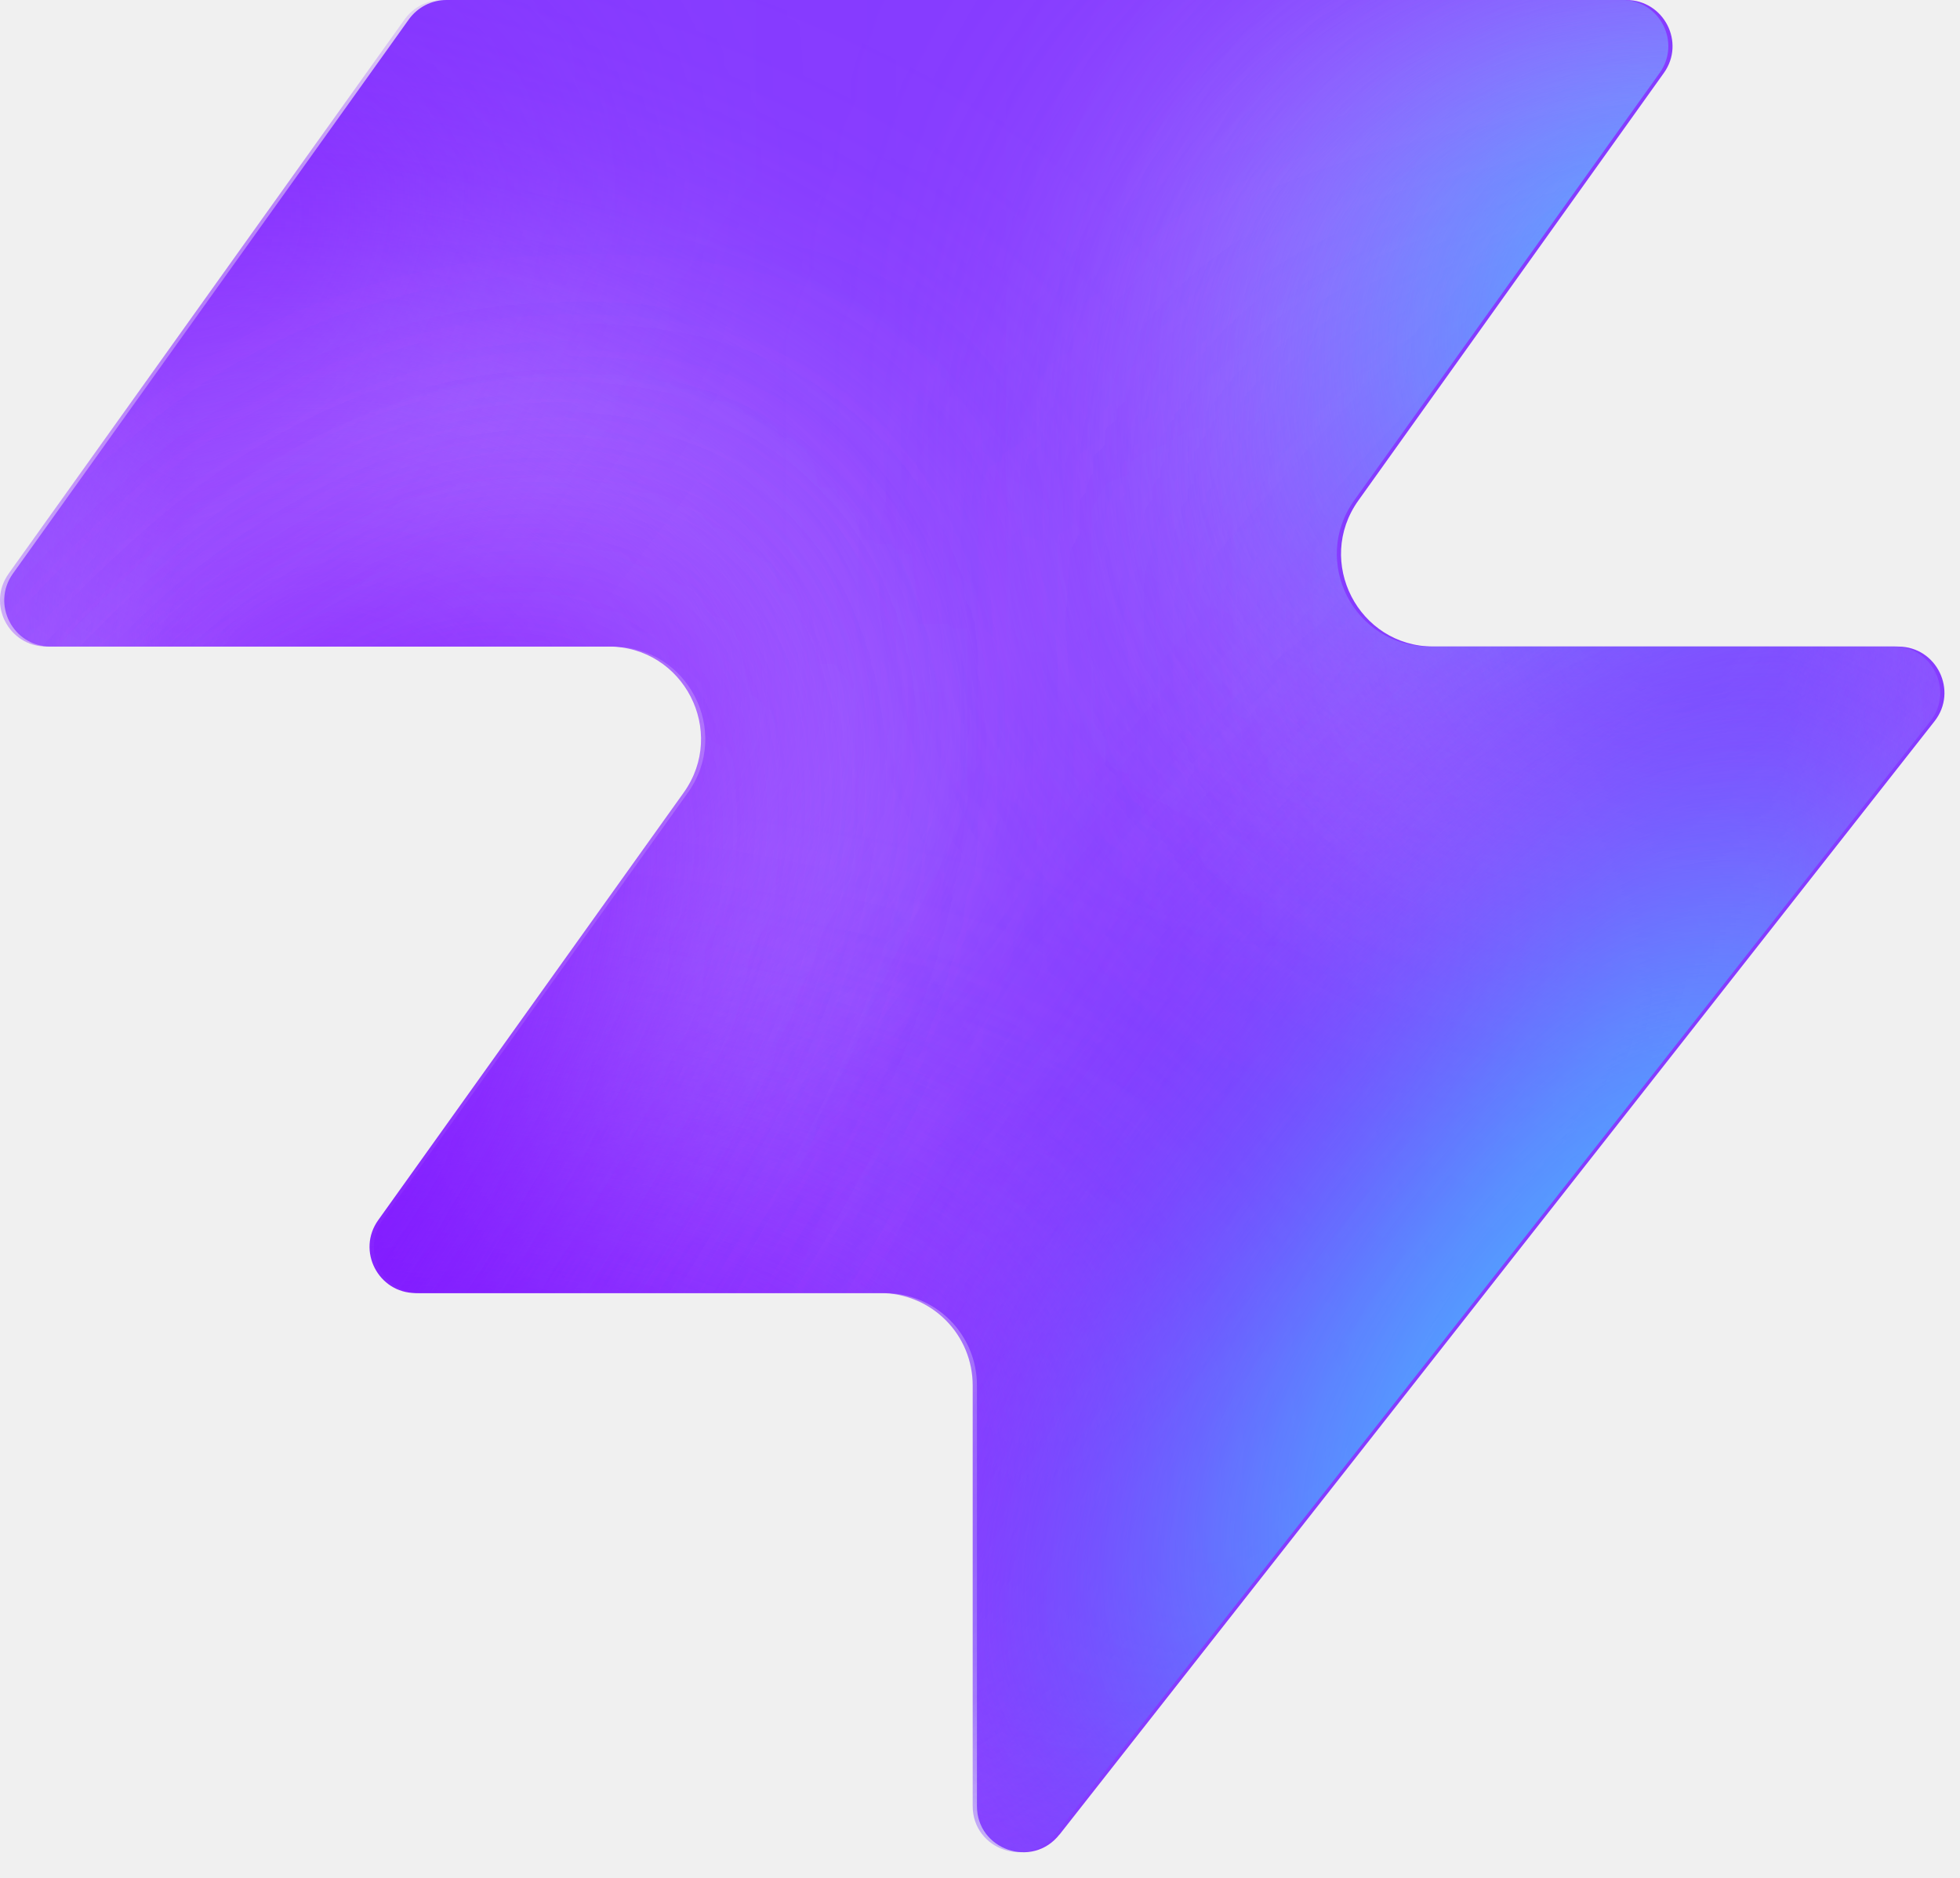
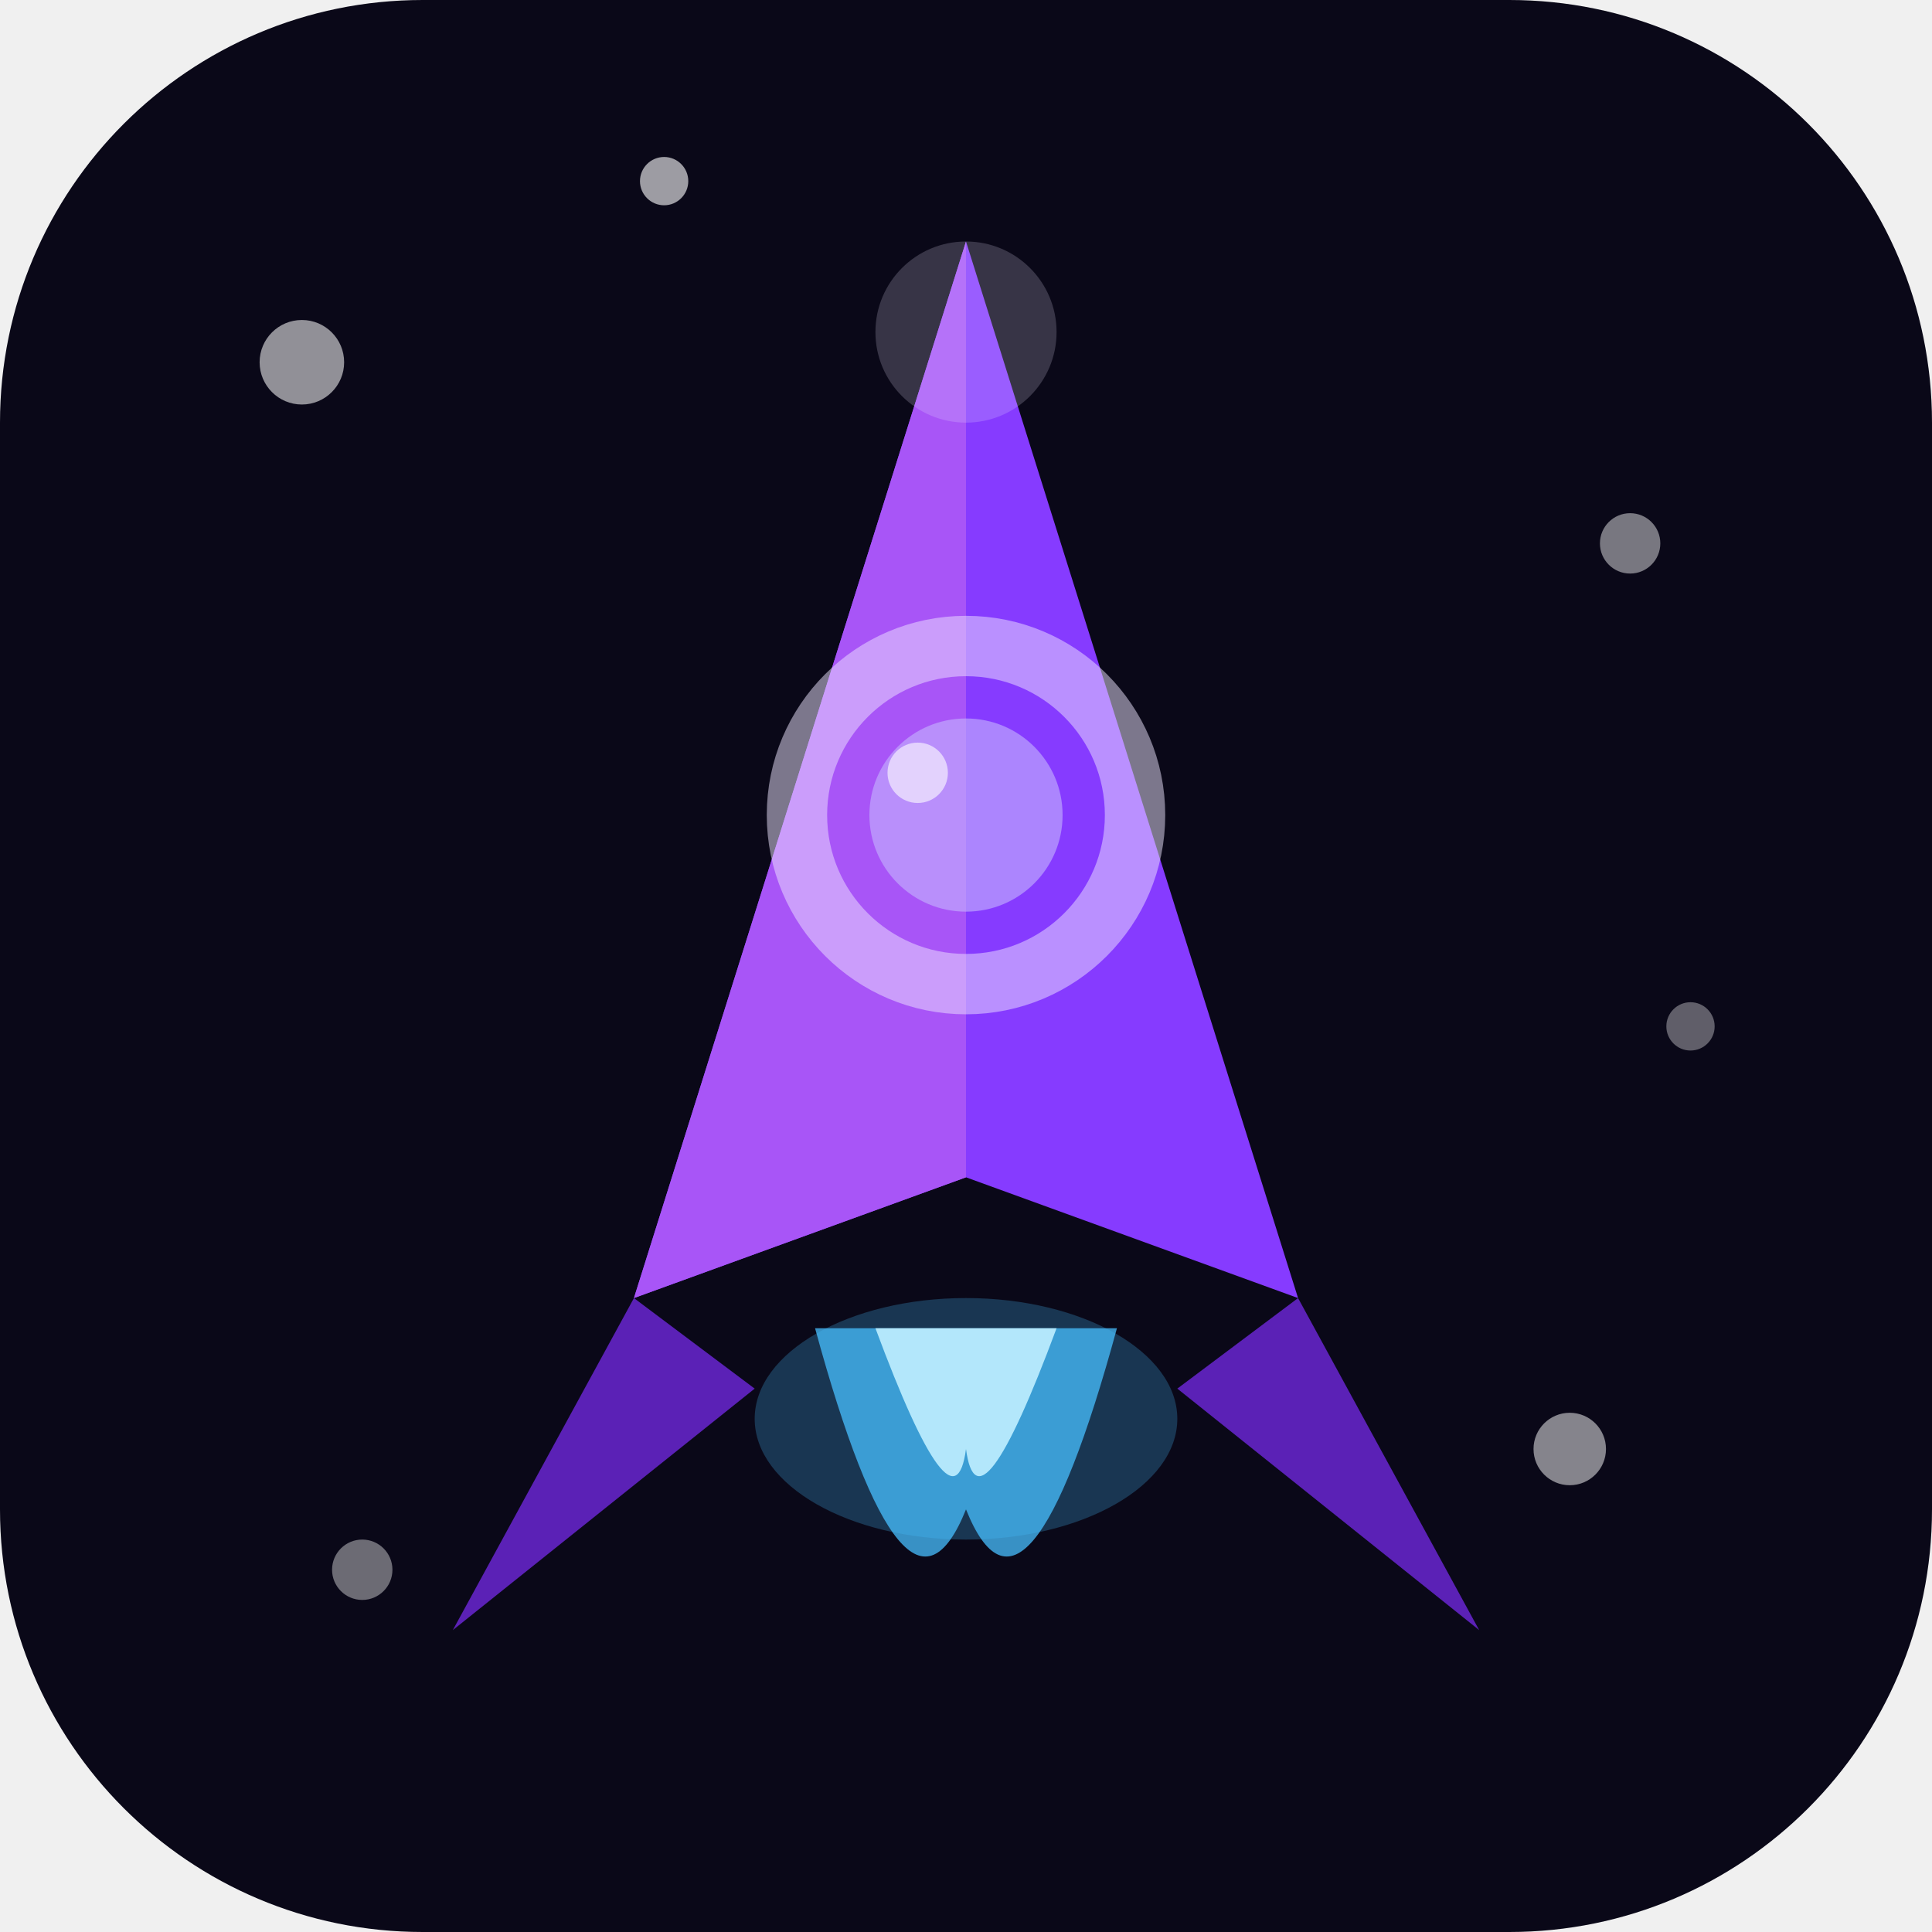
- <svg xmlns="http://www.w3.org/2000/svg" width="48" height="46" fill="none" viewBox="0 0 48 46">
-   <path fill="#863bff" d="M25.946 44.938c-.664.845-2.021.375-2.021-.698V33.937a2.26 2.26 0 0 0-2.262-2.262H10.287c-.92 0-1.456-1.04-.92-1.788l7.48-10.471c1.07-1.497 0-3.578-1.842-3.578H1.237c-.92 0-1.456-1.04-.92-1.788L10.013.474c.214-.297.556-.474.92-.474h28.894c.92 0 1.456 1.04.92 1.788l-7.48 10.471c-1.07 1.498 0 3.579 1.842 3.579h11.377c.943 0 1.473 1.088.89 1.83L25.947 44.94z" style="fill:#863bff;fill:color(display-p3 .525 .23 1);fill-opacity:1" />
-   <mask id="a" width="48" height="46" x="0" y="0" maskUnits="userSpaceOnUse" style="mask-type:alpha">
-     <path fill="#000" d="M25.842 44.938c-.664.844-2.021.375-2.021-.698V33.937a2.26 2.26 0 0 0-2.262-2.262H10.183c-.92 0-1.456-1.04-.92-1.788l7.48-10.471c1.07-1.498 0-3.579-1.842-3.579H1.133c-.92 0-1.456-1.04-.92-1.787L9.91.473c.214-.297.556-.474.92-.474h28.894c.92 0 1.456 1.04.92 1.788l-7.48 10.471c-1.07 1.498 0 3.578 1.842 3.578h11.377c.943 0 1.473 1.088.89 1.832L25.843 44.94z" style="fill:#000;fill-opacity:1" />
-   </mask>
-   <g mask="url(#a)">
-     <g filter="url(#b)">
-       <ellipse cx="5.508" cy="14.704" fill="#ede6ff" rx="5.508" ry="14.704" style="fill:#ede6ff;fill:color(display-p3 .927 .903 1);fill-opacity:1" transform="matrix(.00324 1 1 -.00324 -4.47 31.516)" />
-     </g>
-     <g filter="url(#c)">
-       <ellipse cx="10.399" cy="29.851" fill="#ede6ff" rx="10.399" ry="29.851" style="fill:#ede6ff;fill:color(display-p3 .927 .903 1);fill-opacity:1" transform="matrix(.00324 1 1 -.00324 -39.328 7.883)" />
-     </g>
-     <g filter="url(#d)">
-       <ellipse cx="5.508" cy="30.487" fill="#7e14ff" rx="5.508" ry="30.487" style="fill:#7e14ff;fill:color(display-p3 .492 .077 1);fill-opacity:1" transform="rotate(89.814 -25.913 -14.639)scale(1 -1)" />
-     </g>
-     <g filter="url(#e)">
-       <ellipse cx="5.508" cy="30.599" fill="#7e14ff" rx="5.508" ry="30.599" style="fill:#7e14ff;fill:color(display-p3 .492 .077 1);fill-opacity:1" transform="rotate(89.814 -32.644 -3.334)scale(1 -1)" />
-     </g>
-     <g filter="url(#f)">
-       <ellipse cx="5.508" cy="30.599" fill="#7e14ff" rx="5.508" ry="30.599" style="fill:#7e14ff;fill:color(display-p3 .492 .077 1);fill-opacity:1" transform="matrix(.00324 1 1 -.00324 -34.34 30.47)" />
-     </g>
-     <g filter="url(#g)">
-       <ellipse cx="14.072" cy="22.078" fill="#ede6ff" rx="14.072" ry="22.078" style="fill:#ede6ff;fill:color(display-p3 .927 .903 1);fill-opacity:1" transform="rotate(93.35 24.506 48.493)scale(-1 1)" />
-     </g>
-     <g filter="url(#h)">
-       <ellipse cx="3.47" cy="21.501" fill="#7e14ff" rx="3.47" ry="21.501" style="fill:#7e14ff;fill:color(display-p3 .492 .077 1);fill-opacity:1" transform="rotate(89.009 28.708 47.59)scale(-1 1)" />
-     </g>
-     <g filter="url(#i)">
-       <ellipse cx="3.47" cy="21.501" fill="#7e14ff" rx="3.47" ry="21.501" style="fill:#7e14ff;fill:color(display-p3 .492 .077 1);fill-opacity:1" transform="rotate(89.009 28.708 47.59)scale(-1 1)" />
-     </g>
-     <g filter="url(#j)">
-       <ellipse cx=".387" cy="8.972" fill="#7e14ff" rx="4.407" ry="29.108" style="fill:#7e14ff;fill:color(display-p3 .492 .077 1);fill-opacity:1" transform="rotate(39.51 .387 8.972)" />
-     </g>
-     <g filter="url(#k)">
-       <ellipse cx="47.523" cy="-6.092" fill="#7e14ff" rx="4.407" ry="29.108" style="fill:#7e14ff;fill:color(display-p3 .492 .077 1);fill-opacity:1" transform="rotate(37.892 47.523 -6.092)" />
-     </g>
-     <g filter="url(#l)">
-       <ellipse cx="41.412" cy="6.333" fill="#47bfff" rx="5.971" ry="9.665" style="fill:#47bfff;fill:color(display-p3 .28 .748 1);fill-opacity:1" transform="rotate(37.892 41.412 6.333)" />
-     </g>
-     <g filter="url(#m)">
-       <ellipse cx="-1.879" cy="38.332" fill="#7e14ff" rx="4.407" ry="29.108" style="fill:#7e14ff;fill:color(display-p3 .492 .077 1);fill-opacity:1" transform="rotate(37.892 -1.88 38.332)" />
-     </g>
-     <g filter="url(#n)">
-       <ellipse cx="-1.879" cy="38.332" fill="#7e14ff" rx="4.407" ry="29.108" style="fill:#7e14ff;fill:color(display-p3 .492 .077 1);fill-opacity:1" transform="rotate(37.892 -1.88 38.332)" />
-     </g>
-     <g filter="url(#o)">
-       <ellipse cx="35.651" cy="29.907" fill="#7e14ff" rx="4.407" ry="29.108" style="fill:#7e14ff;fill:color(display-p3 .492 .077 1);fill-opacity:1" transform="rotate(37.892 35.651 29.907)" />
-     </g>
-     <g filter="url(#p)">
-       <ellipse cx="38.418" cy="32.4" fill="#47bfff" rx="5.971" ry="15.297" style="fill:#47bfff;fill:color(display-p3 .28 .748 1);fill-opacity:1" transform="rotate(37.892 38.418 32.4)" />
-     </g>
-   </g>
-   <defs>
-     <filter id="b" width="60.045" height="41.654" x="-19.77" y="16.149" color-interpolation-filters="sRGB" filterUnits="userSpaceOnUse">
-       <feFlood flood-opacity="0" result="BackgroundImageFix" />
-       <feBlend in="SourceGraphic" in2="BackgroundImageFix" result="shape" />
-       <feGaussianBlur result="effect1_foregroundBlur_2002_17158" stdDeviation="7.659" />
-     </filter>
-     <filter id="c" width="90.34" height="51.437" x="-54.613" y="-7.533" color-interpolation-filters="sRGB" filterUnits="userSpaceOnUse">
-       <feFlood flood-opacity="0" result="BackgroundImageFix" />
-       <feBlend in="SourceGraphic" in2="BackgroundImageFix" result="shape" />
-       <feGaussianBlur result="effect1_foregroundBlur_2002_17158" stdDeviation="7.659" />
-     </filter>
-     <filter id="d" width="79.355" height="29.4" x="-49.64" y="2.03" color-interpolation-filters="sRGB" filterUnits="userSpaceOnUse">
-       <feFlood flood-opacity="0" result="BackgroundImageFix" />
-       <feBlend in="SourceGraphic" in2="BackgroundImageFix" result="shape" />
-       <feGaussianBlur result="effect1_foregroundBlur_2002_17158" stdDeviation="4.596" />
-     </filter>
-     <filter id="e" width="79.579" height="29.4" x="-45.045" y="20.029" color-interpolation-filters="sRGB" filterUnits="userSpaceOnUse">
-       <feFlood flood-opacity="0" result="BackgroundImageFix" />
-       <feBlend in="SourceGraphic" in2="BackgroundImageFix" result="shape" />
-       <feGaussianBlur result="effect1_foregroundBlur_2002_17158" stdDeviation="4.596" />
-     </filter>
-     <filter id="f" width="79.579" height="29.4" x="-43.513" y="21.178" color-interpolation-filters="sRGB" filterUnits="userSpaceOnUse">
-       <feFlood flood-opacity="0" result="BackgroundImageFix" />
-       <feBlend in="SourceGraphic" in2="BackgroundImageFix" result="shape" />
-       <feGaussianBlur result="effect1_foregroundBlur_2002_17158" stdDeviation="4.596" />
-     </filter>
-     <filter id="g" width="74.749" height="58.852" x="15.756" y="-17.901" color-interpolation-filters="sRGB" filterUnits="userSpaceOnUse">
-       <feFlood flood-opacity="0" result="BackgroundImageFix" />
-       <feBlend in="SourceGraphic" in2="BackgroundImageFix" result="shape" />
-       <feGaussianBlur result="effect1_foregroundBlur_2002_17158" stdDeviation="7.659" />
-     </filter>
-     <filter id="h" width="61.377" height="25.362" x="23.548" y="2.284" color-interpolation-filters="sRGB" filterUnits="userSpaceOnUse">
-       <feFlood flood-opacity="0" result="BackgroundImageFix" />
-       <feBlend in="SourceGraphic" in2="BackgroundImageFix" result="shape" />
-       <feGaussianBlur result="effect1_foregroundBlur_2002_17158" stdDeviation="4.596" />
-     </filter>
-     <filter id="i" width="61.377" height="25.362" x="23.548" y="2.284" color-interpolation-filters="sRGB" filterUnits="userSpaceOnUse">
-       <feFlood flood-opacity="0" result="BackgroundImageFix" />
-       <feBlend in="SourceGraphic" in2="BackgroundImageFix" result="shape" />
-       <feGaussianBlur result="effect1_foregroundBlur_2002_17158" stdDeviation="4.596" />
-     </filter>
-     <filter id="j" width="56.045" height="63.649" x="-27.636" y="-22.853" color-interpolation-filters="sRGB" filterUnits="userSpaceOnUse">
-       <feFlood flood-opacity="0" result="BackgroundImageFix" />
-       <feBlend in="SourceGraphic" in2="BackgroundImageFix" result="shape" />
-       <feGaussianBlur result="effect1_foregroundBlur_2002_17158" stdDeviation="4.596" />
-     </filter>
-     <filter id="k" width="54.814" height="64.646" x="20.116" y="-38.415" color-interpolation-filters="sRGB" filterUnits="userSpaceOnUse">
-       <feFlood flood-opacity="0" result="BackgroundImageFix" />
-       <feBlend in="SourceGraphic" in2="BackgroundImageFix" result="shape" />
-       <feGaussianBlur result="effect1_foregroundBlur_2002_17158" stdDeviation="4.596" />
-     </filter>
-     <filter id="l" width="33.541" height="35.313" x="24.641" y="-11.323" color-interpolation-filters="sRGB" filterUnits="userSpaceOnUse">
-       <feFlood flood-opacity="0" result="BackgroundImageFix" />
-       <feBlend in="SourceGraphic" in2="BackgroundImageFix" result="shape" />
-       <feGaussianBlur result="effect1_foregroundBlur_2002_17158" stdDeviation="4.596" />
-     </filter>
-     <filter id="m" width="54.814" height="64.646" x="-29.286" y="6.009" color-interpolation-filters="sRGB" filterUnits="userSpaceOnUse">
-       <feFlood flood-opacity="0" result="BackgroundImageFix" />
-       <feBlend in="SourceGraphic" in2="BackgroundImageFix" result="shape" />
-       <feGaussianBlur result="effect1_foregroundBlur_2002_17158" stdDeviation="4.596" />
-     </filter>
-     <filter id="n" width="54.814" height="64.646" x="-29.286" y="6.009" color-interpolation-filters="sRGB" filterUnits="userSpaceOnUse">
-       <feFlood flood-opacity="0" result="BackgroundImageFix" />
-       <feBlend in="SourceGraphic" in2="BackgroundImageFix" result="shape" />
-       <feGaussianBlur result="effect1_foregroundBlur_2002_17158" stdDeviation="4.596" />
-     </filter>
-     <filter id="o" width="54.814" height="64.646" x="8.244" y="-2.416" color-interpolation-filters="sRGB" filterUnits="userSpaceOnUse">
-       <feFlood flood-opacity="0" result="BackgroundImageFix" />
-       <feBlend in="SourceGraphic" in2="BackgroundImageFix" result="shape" />
-       <feGaussianBlur result="effect1_foregroundBlur_2002_17158" stdDeviation="4.596" />
-     </filter>
-     <filter id="p" width="39.409" height="43.623" x="18.713" y="10.588" color-interpolation-filters="sRGB" filterUnits="userSpaceOnUse">
-       <feFlood flood-opacity="0" result="BackgroundImageFix" />
-       <feBlend in="SourceGraphic" in2="BackgroundImageFix" result="shape" />
-       <feGaussianBlur result="effect1_foregroundBlur_2002_17158" stdDeviation="4.596" />
-     </filter>
-   </defs>
+ <svg xmlns="http://www.w3.org/2000/svg" viewBox="0 0 32 32">
+   <rect width="32" height="32" rx="7" fill="#0a0818" />
+   <circle cx="5" cy="6" r=".7" fill="#fff" opacity=".55" />
+   <circle cx="27" cy="9" r=".5" fill="#fff" opacity=".45" />
+   <circle cx="26" cy="24" r=".6" fill="#fff" opacity=".5" />
+   <circle cx="6" cy="26" r=".5" fill="#fff" opacity=".4" />
+   <circle cx="11" cy="3" r=".4" fill="#fff" opacity=".6" />
+   <circle cx="28" cy="17" r=".4" fill="#fff" opacity=".35" />
+   <ellipse cx="16" cy="23.5" rx="3.5" ry="2" fill="#47bfff" opacity=".25" />
+   <path d="M13.5 22 Q15 27.5 16 25 Q17 27.5 18.5 22 Z" fill="#47bfff" opacity=".75" />
+   <path d="M14.5 22 Q15.8 25.5 16 24 Q16.2 25.5 17.5 22 Z" fill="#c0f0ff" opacity=".9" />
+   <path d="M16 4 L10.5 21.5 L16 19.5 L21.5 21.5 Z" fill="#863bff" />
+   <path d="M16 4 L10.5 21.5 L16 19.5 Z" fill="#a855f7" />
+   <circle cx="16" cy="13.5" r="2.8" fill="none" stroke="#ede6ff" stroke-width="1" opacity=".5" />
+   <circle cx="16" cy="13.5" r="1.6" fill="#c4b5fd" opacity=".6" />
+   <circle cx="15.2" cy="12.8" r=".5" fill="#fff" opacity=".6" />
+   <path d="M10.5 21.5 L7.5 27 L12.5 23 Z" fill="#5b21b6" />
+   <path d="M21.5 21.5 L24.5 27 L19.5 23 Z" fill="#5b21b6" />
+   <circle cx="16" cy="5.5" r="1.5" fill="#ede6ff" opacity=".2" />
</svg>
